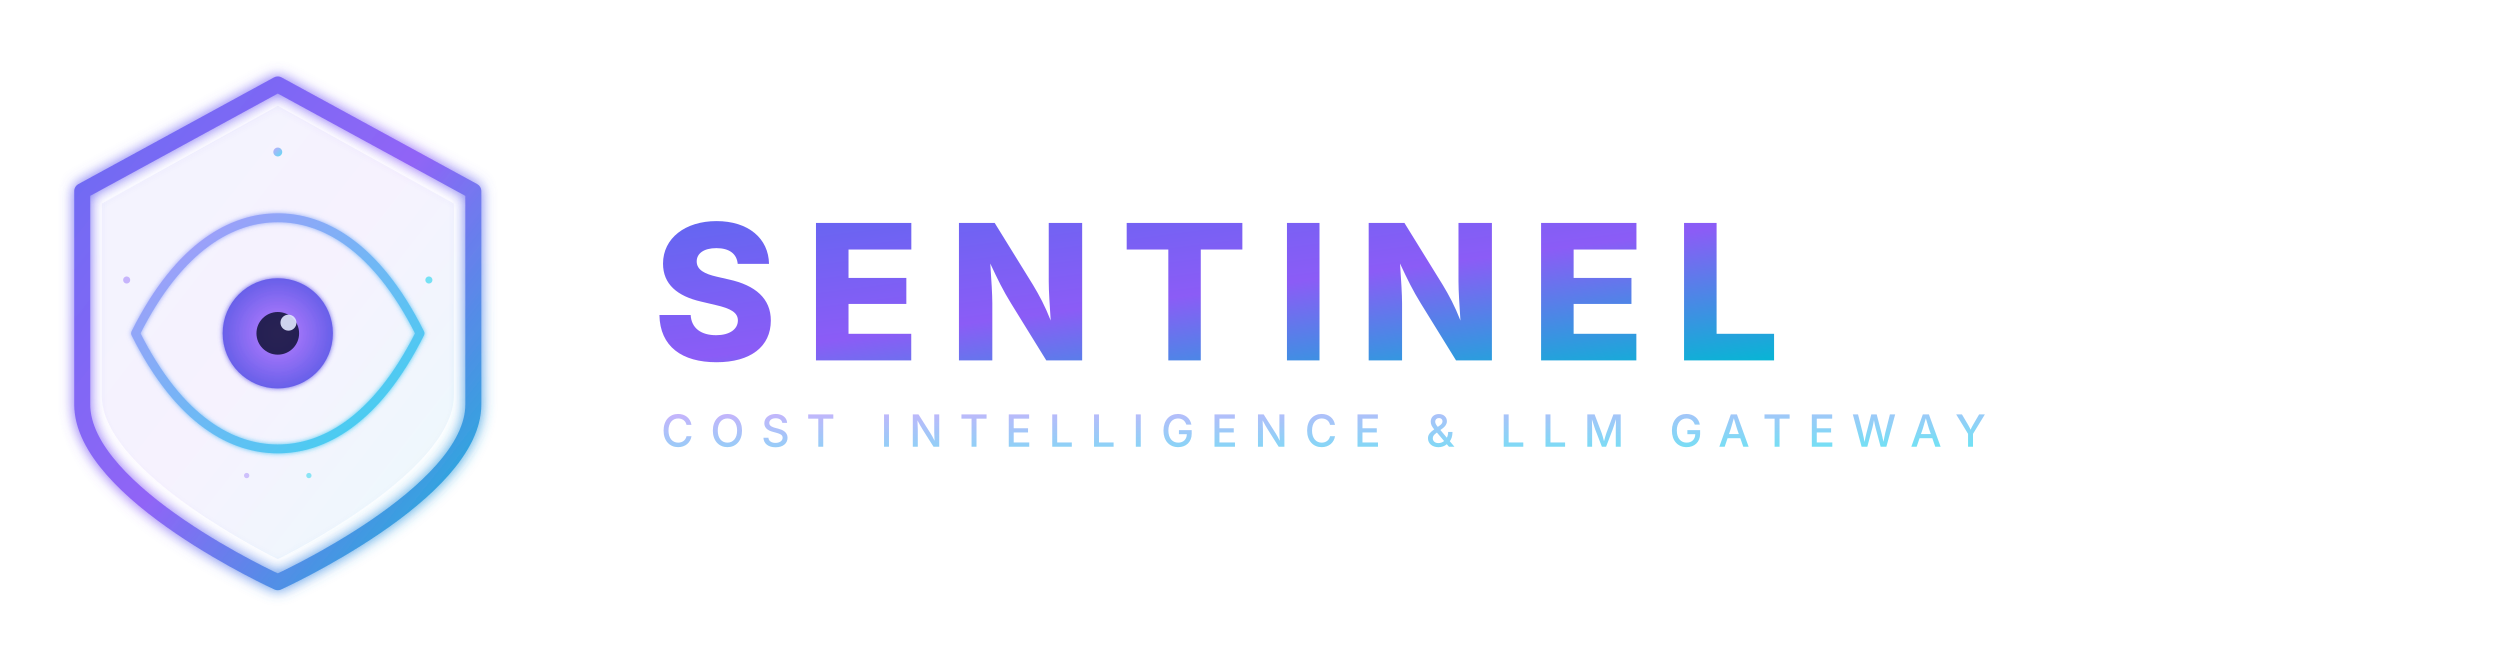
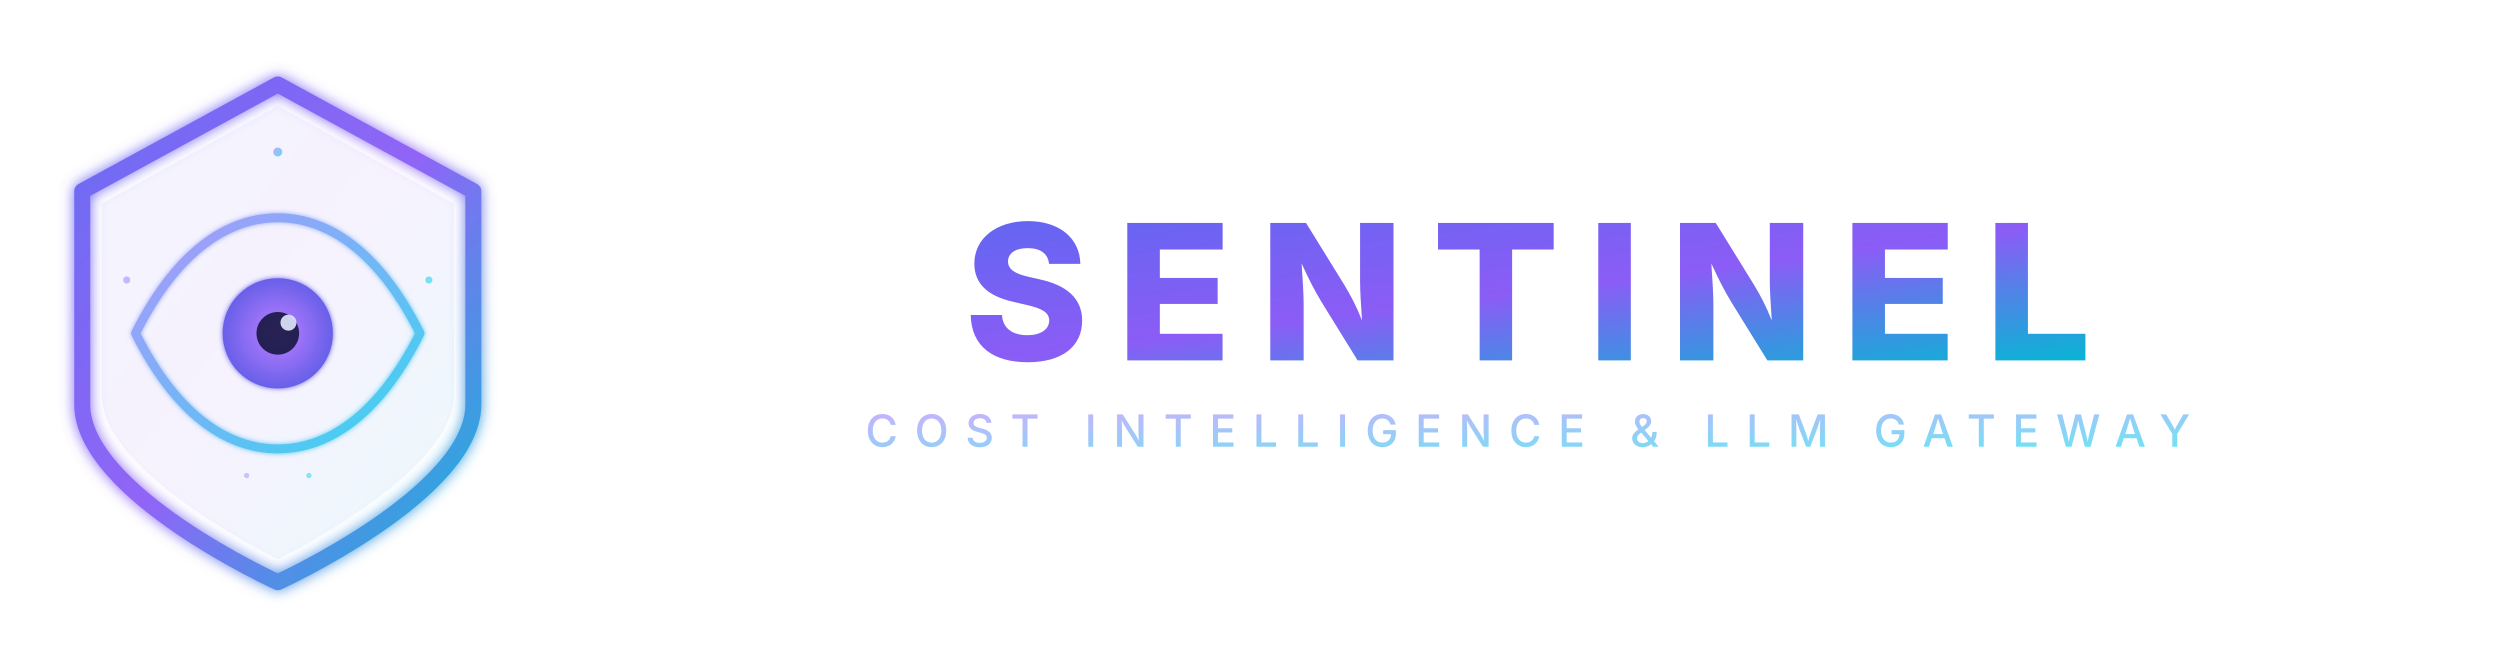
<svg xmlns="http://www.w3.org/2000/svg" viewBox="0 0 900 240" width="100%" height="100%">
  <defs>
    <linearGradient id="primaryGrad" x1="0%" y1="0%" x2="100%" y2="100%">
      <stop offset="0%" stop-color="#6366f1" />
      <stop offset="50%" stop-color="#8b5cf6" />
      <stop offset="100%" stop-color="#06b6d4" />
    </linearGradient>
    <linearGradient id="innerGrad" x1="0%" y1="0%" x2="100%" y2="100%">
      <stop offset="0%" stop-color="#a78bfa" />
      <stop offset="100%" stop-color="#22d3ee" />
    </linearGradient>
    <radialGradient id="irisGrad" cx="50%" cy="50%" r="50%">
      <stop offset="0%" stop-color="#f0abfc" />
      <stop offset="40%" stop-color="#8b5cf6" />
      <stop offset="100%" stop-color="#4f46e5" />
    </radialGradient>
    <filter id="glow" x="-20%" y="-20%" width="140%" height="140%">
      <feGaussianBlur stdDeviation="3" result="blur" />
      <feMerge>
        <feMergeNode in="blur" />
        <feMergeNode in="SourceGraphic" />
      </feMerge>
    </filter>
    <filter id="ambientGlow" x="-30%" y="-30%" width="160%" height="160%">
      <feGaussianBlur stdDeviation="8" result="blur" />
      <feMerge>
        <feMergeNode in="blur" />
        <feMergeNode in="SourceGraphic" />
      </feMerge>
    </filter>
  </defs>
  <g transform="translate(100, 120) scale(0.32)">
    <path d="M 0,-280               L 220,-160               L 220,80               C 220,180 0,280 0,280               C 0,280 -220,180 -220,80               L -220,-160               Z" fill="none" stroke="url(#primaryGrad)" stroke-width="18" stroke-linejoin="round" filter="url(#ambientGlow)" opacity="0.95" />
    <path d="M 0,-256               L 198,-146               L 198,70               C 198,158 0,254 0,254               C 0,254 -198,158 -198,70               L -198,-146               Z" fill="url(#primaryGrad)" opacity="0.08" />
    <path d="M -160,0               C -110,-100 -50,-130 0,-130               C 50,-130 110,-100 160,0               C 110,100 50,130 0,130               C -50,130 -110,100 -160,0 Z" fill="none" stroke="url(#innerGrad)" stroke-width="10" stroke-linejoin="round" filter="url(#glow)" opacity="0.9" />
    <circle cx="0" cy="0" r="62" fill="url(#irisGrad)" opacity="0.85" filter="url(#glow)" />
    <circle cx="0" cy="0" r="24" fill="#1e1b4b" opacity="0.95" />
    <circle cx="12" cy="-12" r="9" fill="#e0e7ff" opacity="0.9" />
    <line x1="-170" y1="-60" x2="-130" y2="-60" stroke="url(#innerGrad)" stroke-width="3" opacity="0.5" stroke-linecap="round" />
    <circle cx="-170" cy="-60" r="4" fill="#a78bfa" opacity="0.6" />
    <line x1="170" y1="-60" x2="130" y2="-60" stroke="url(#innerGrad)" stroke-width="3" opacity="0.5" stroke-linecap="round" />
    <circle cx="170" cy="-60" r="4" fill="#22d3ee" opacity="0.6" />
    <line x1="-35" y1="160" x2="-35" y2="130" stroke="url(#innerGrad)" stroke-width="2" opacity="0.4" stroke-linecap="round" />
    <line x1="35" y1="160" x2="35" y2="130" stroke="url(#innerGrad)" stroke-width="2" opacity="0.4" stroke-linecap="round" />
    <circle cx="-35" cy="160" r="3" fill="#a78bfa" opacity="0.5" />
    <circle cx="35" cy="160" r="3" fill="#22d3ee" opacity="0.5" />
    <line x1="0" y1="-170" x2="0" y2="-200" stroke="url(#innerGrad)" stroke-width="3" opacity="0.5" stroke-linecap="round" />
    <circle cx="0" cy="-204" r="5" fill="url(#innerGrad)" opacity="0.7" />
  </g>
-   <text x="235" y="105" text-anchor="start" dominant-baseline="central" font-family="'Inter', 'Segoe UI', system-ui, sans-serif" font-size="68" font-weight="800" letter-spacing="10" fill="url(#primaryGrad)">SENTINEL</text>
-   <line x1="238" y1="132" x2="810" y2="132" stroke="url(#innerGrad)" stroke-width="1" opacity="0.3" />
-   <text x="238" y="155" text-anchor="start" dominant-baseline="central" font-family="'Inter', 'Segoe UI', system-ui, sans-serif" font-size="16" font-weight="500" letter-spacing="6" fill="url(#innerGrad)" opacity="0.65">COST INTELLIGENCE &amp; LLM GATEWAY</text>
+   <text x="550" y="105" text-anchor="middle" dominant-baseline="central" font-family="'Inter', 'Segoe UI', system-ui, sans-serif" font-size="68" font-weight="800" letter-spacing="10" fill="url(#primaryGrad)">SENTINEL</text>
+   <line x1="300" y1="132" x2="800" y2="132" stroke="url(#innerGrad)" stroke-width="1" opacity="0.3" />
+   <text x="550" y="155" text-anchor="middle" dominant-baseline="central" font-family="'Inter', 'Segoe UI', system-ui, sans-serif" font-size="16" font-weight="500" letter-spacing="6" fill="url(#innerGrad)" opacity="0.65">COST INTELLIGENCE &amp; LLM GATEWAY</text>
</svg>
